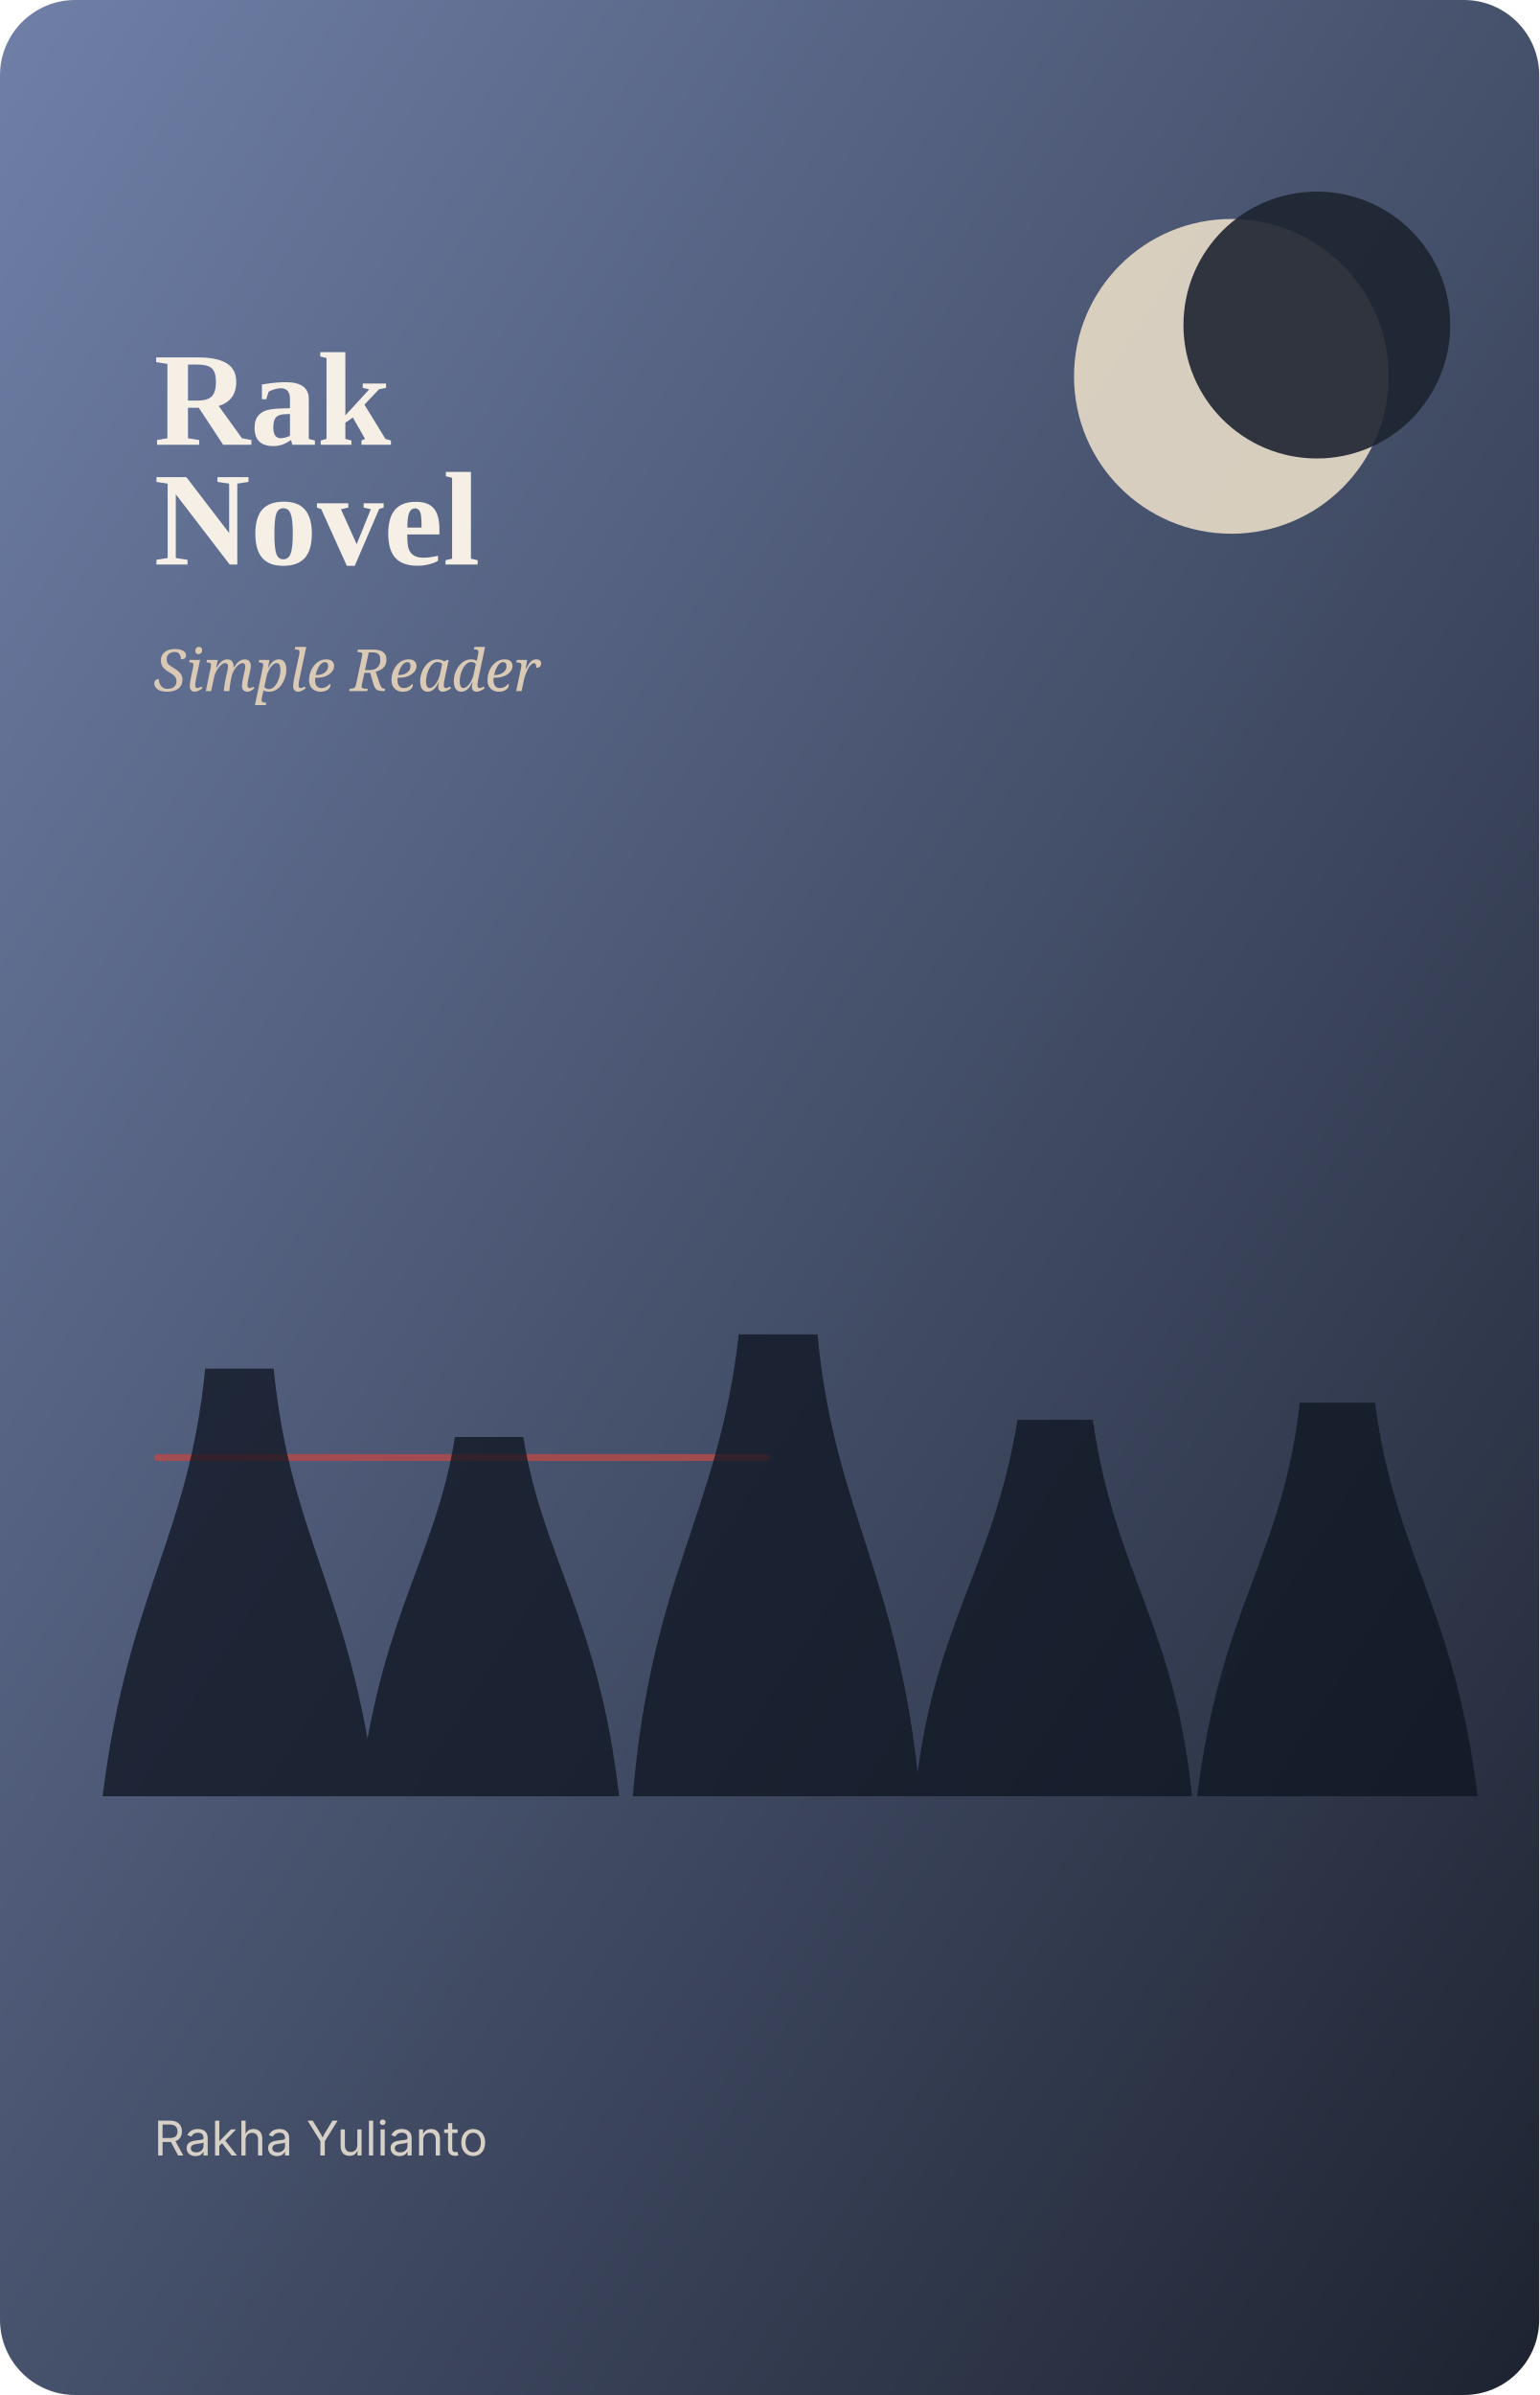
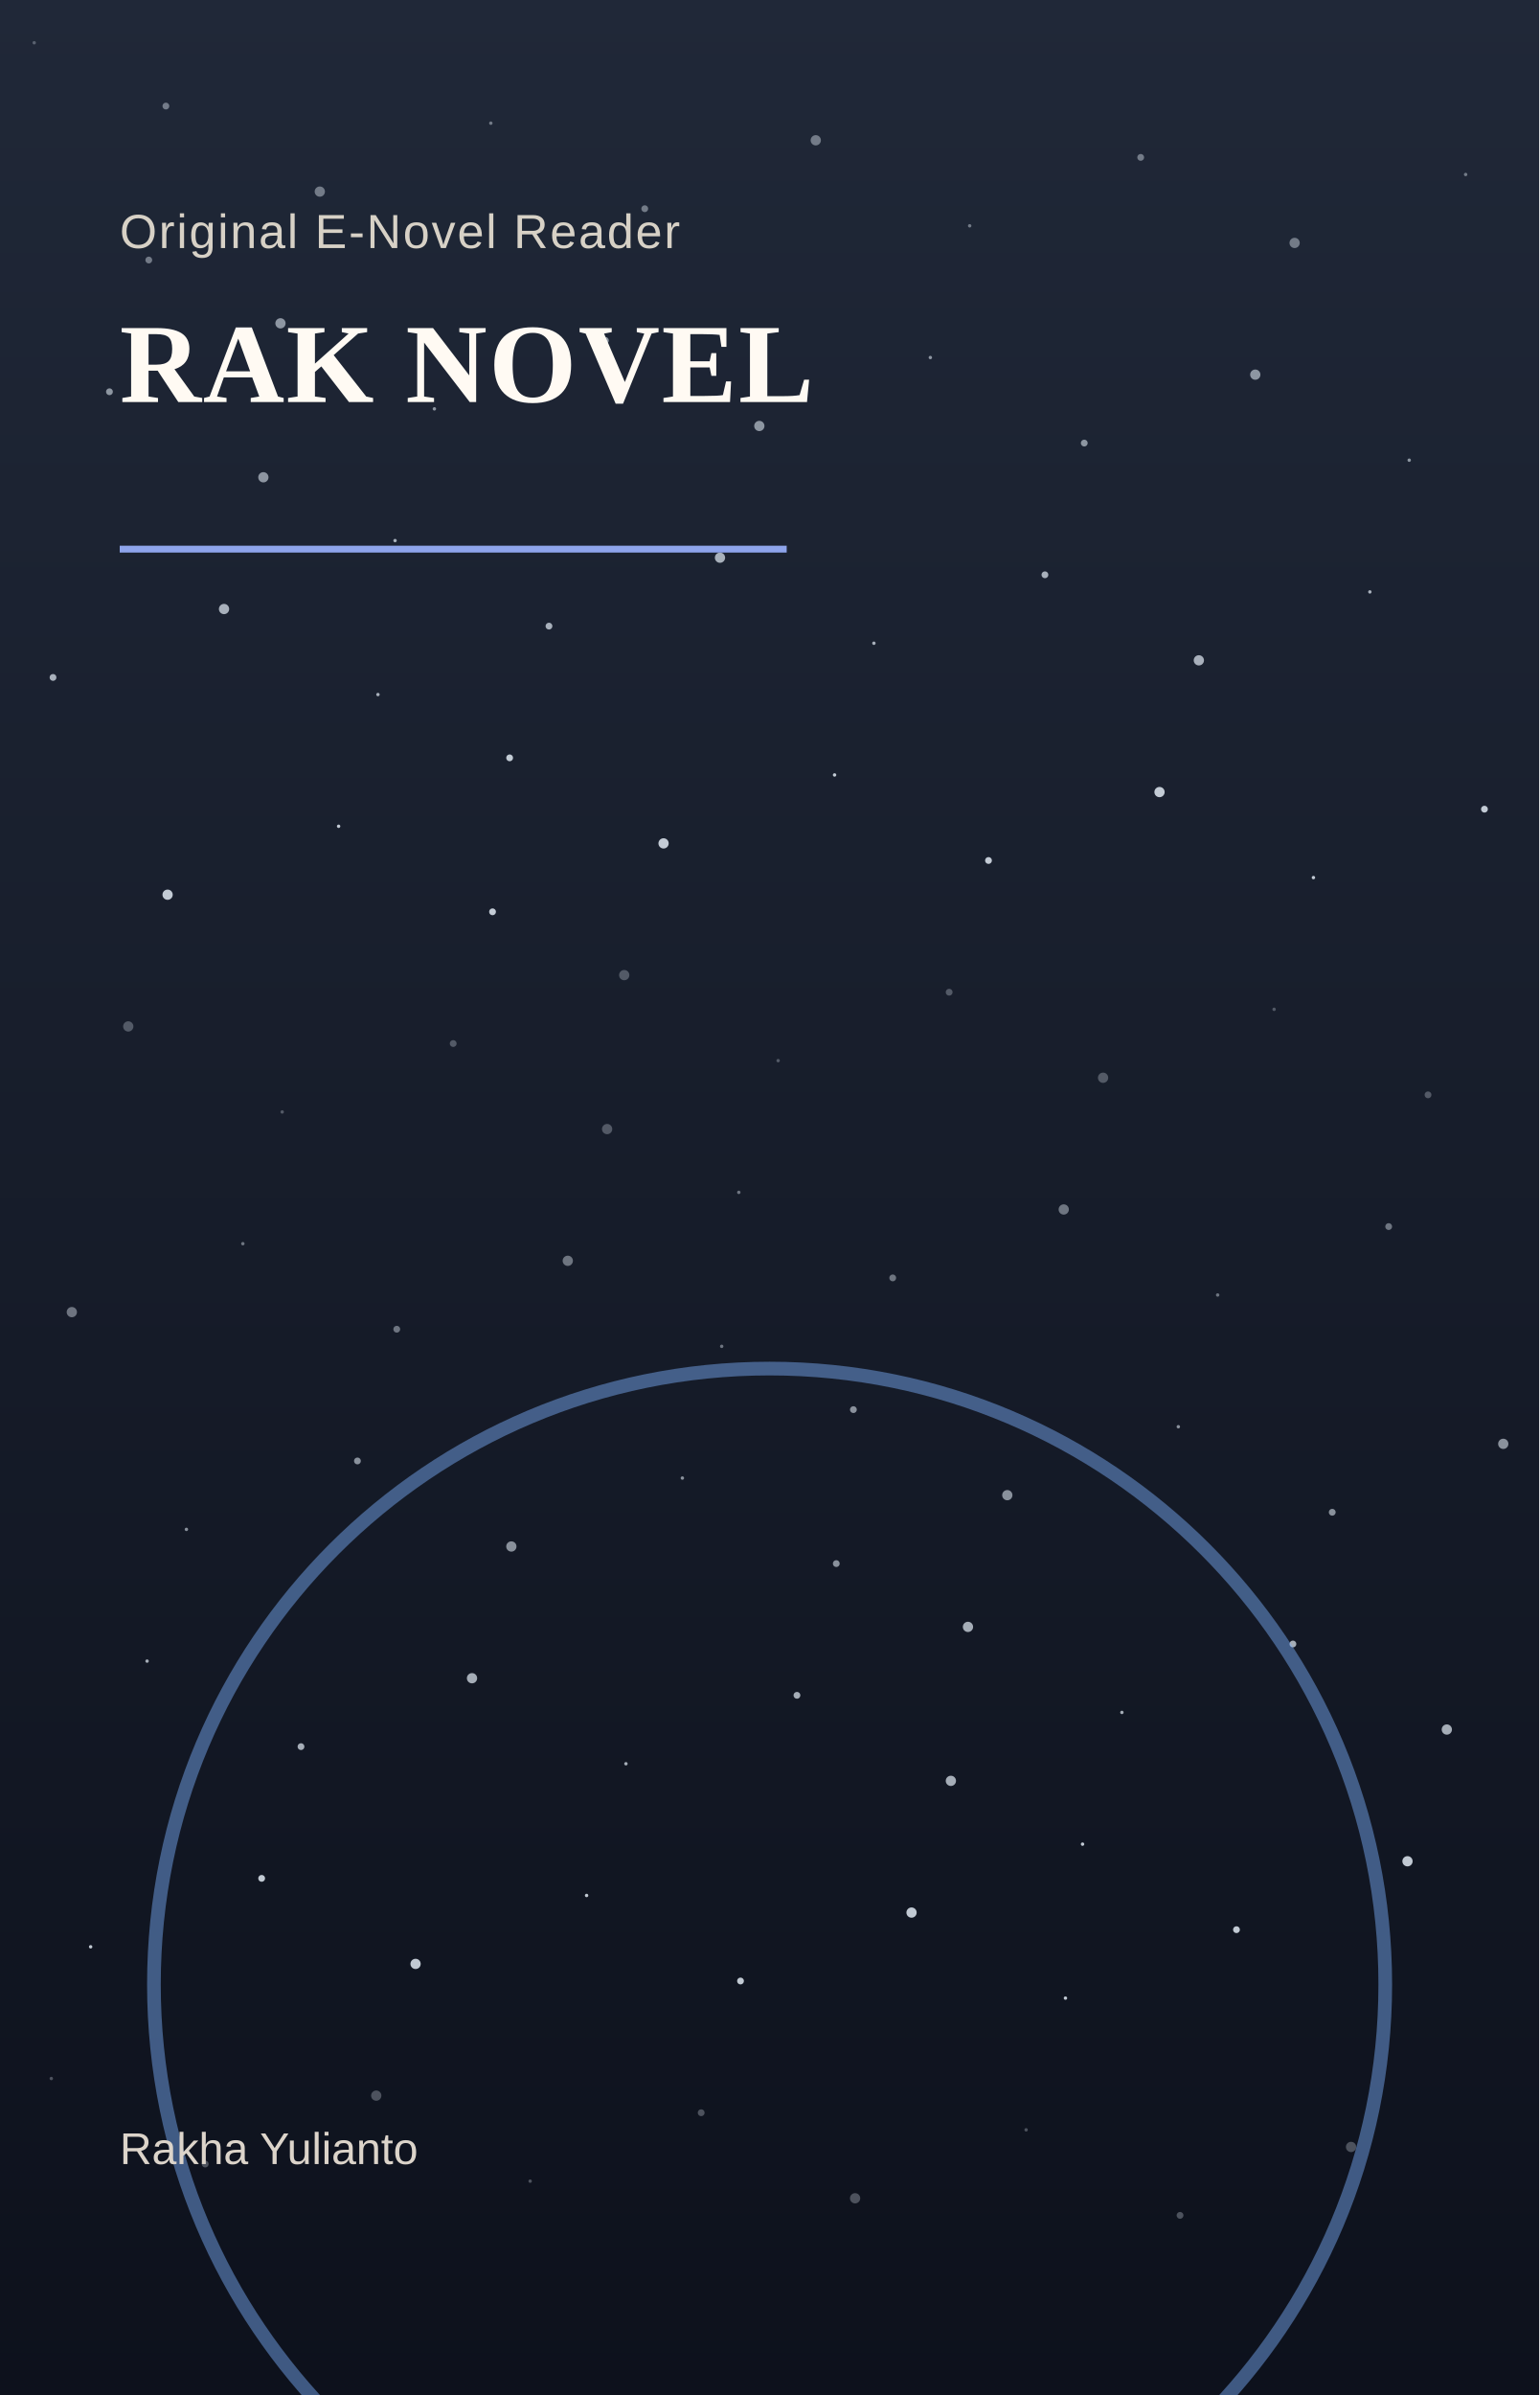
<svg xmlns="http://www.w3.org/2000/svg" width="900" height="1400" viewBox="0 0 900 1400">
  <defs>
-     <linearGradient id="g" x1="0" y1="0" x2="1" y2="1">
-       <stop offset="0%" stop-color="#6f7fa7" />
-       <stop offset="100%" stop-color="#1d2330" />
+     <linearGradient id="bg" x1="0" y1="0" x2="0" y2="1">
+       <stop offset="0%" stop-color="#202838" />
+       <stop offset="100%" stop-color="#0d111c" />
    </linearGradient>
+     <style>
+       .title { font-family: Georgia, 'Times New Roman', serif; font-size: 66px; font-weight: 800; fill: #fffaf3; letter-spacing: 1px; }
+       .subtitle { font-family: Arial, sans-serif; font-size: 28px; fill: #d7d1c6; letter-spacing: 1.1px; }
+       .author { font-family: Arial, sans-serif; font-size: 26px; fill: #dcd4ca; }
+     </style>
  </defs>
-   <rect width="900" height="1400" rx="44" fill="url(#g)" />
-   <circle cx="720" cy="220" r="92" fill="#e8dcc8" opacity="0.9" />
-   <circle cx="770" cy="190" r="78" fill="#1d2330" opacity="0.9" />
-   <rect x="90" y="850" width="360" height="4" rx="2" fill="#b04a4a" opacity="0.85" />
-   <text x="90" y="260" fill="#f5efe6" font-family="Georgia, 'Times New Roman', serif" font-weight="700" font-size="78">Rak</text>
-   <text x="90" y="330" fill="#f5efe6" font-family="Georgia, 'Times New Roman', serif" font-weight="700" font-size="78">Novel</text>
-   <text x="90" y="404" fill="#d9c9b5" font-family="Georgia, serif" font-style="italic" font-size="34">Simple Reader</text>
-   <g fill="#0d1420" opacity="0.75">
-     <path d="M60 1050 C 75 930, 110 900, 120 800 L160 800 C170 900,205 930,220 1050 Z" />
-     <path d="M210 1050 C 222 945, 255 910, 266 840 L306 840 C317 910,350 945,362 1050 Z" />
-     <path d="M370 1050 C 381 920, 420 885, 432 780 L478 780 C488 885,526 920,538 1050 Z" />
-     <path d="M535 1050 C 545 950, 580 920, 595 830 L639 830 C652 920,687 950,697 1050 Z" />
-     <path d="M700 1050 C 714 938, 750 910, 760 820 L804 820 C816 910,850 938,864 1050 Z" />
-   </g>
-   <text x="90" y="1260" fill="#d7d0c6" font-family="Inter, Arial, sans-serif" font-size="28">Rakha Yulianto</text>
+   <rect width="900" height="1400" fill="url(#bg)" />
+   <circle cx="20" cy="25" r="1" fill="#edf6ff" opacity="0.28" />
+   <circle cx="87" cy="152" r="2" fill="#edf6ff" opacity="0.41" />
+   <circle cx="154" cy="279" r="3" fill="#edf6ff" opacity="0.54" />
+   <circle cx="221" cy="406" r="1" fill="#edf6ff" opacity="0.67" />
+   <circle cx="288" cy="533" r="2" fill="#edf6ff" opacity="0.80" />
+   <circle cx="355" cy="660" r="3" fill="#edf6ff" opacity="0.28" />
+   <circle cx="422" cy="787" r="1" fill="#edf6ff" opacity="0.41" />
+   <circle cx="489" cy="914" r="2" fill="#edf6ff" opacity="0.54" />
+   <circle cx="556" cy="1041" r="3" fill="#edf6ff" opacity="0.67" />
+   <circle cx="623" cy="1168" r="1" fill="#edf6ff" opacity="0.80" />
+   <circle cx="690" cy="1295" r="2" fill="#edf6ff" opacity="0.28" />
+   <circle cx="757" cy="142" r="3" fill="#edf6ff" opacity="0.41" />
+   <circle cx="824" cy="269" r="1" fill="#edf6ff" opacity="0.54" />
+   <circle cx="31" cy="396" r="2" fill="#edf6ff" opacity="0.67" />
+   <circle cx="98" cy="523" r="3" fill="#edf6ff" opacity="0.80" />
+   <circle cx="165" cy="650" r="1" fill="#edf6ff" opacity="0.28" />
+   <circle cx="232" cy="777" r="2" fill="#edf6ff" opacity="0.41" />
+   <circle cx="299" cy="904" r="3" fill="#edf6ff" opacity="0.54" />
+   <circle cx="366" cy="1031" r="1" fill="#edf6ff" opacity="0.67" />
+   <circle cx="433" cy="1158" r="2" fill="#edf6ff" opacity="0.80" />
+   <circle cx="500" cy="1285" r="3" fill="#edf6ff" opacity="0.28" />
+   <circle cx="567" cy="132" r="1" fill="#edf6ff" opacity="0.41" />
+   <circle cx="634" cy="259" r="2" fill="#edf6ff" opacity="0.54" />
+   <circle cx="701" cy="386" r="3" fill="#edf6ff" opacity="0.67" />
+   <circle cx="768" cy="513" r="1" fill="#edf6ff" opacity="0.80" />
+   <circle cx="835" cy="640" r="2" fill="#edf6ff" opacity="0.28" />
+   <circle cx="42" cy="767" r="3" fill="#edf6ff" opacity="0.41" />
+   <circle cx="109" cy="894" r="1" fill="#edf6ff" opacity="0.54" />
+   <circle cx="176" cy="1021" r="2" fill="#edf6ff" opacity="0.67" />
+   <circle cx="243" cy="1148" r="3" fill="#edf6ff" opacity="0.80" />
+   <circle cx="310" cy="1275" r="1" fill="#edf6ff" opacity="0.28" />
+   <circle cx="377" cy="122" r="2" fill="#edf6ff" opacity="0.41" />
+   <circle cx="444" cy="249" r="3" fill="#edf6ff" opacity="0.54" />
+   <circle cx="511" cy="376" r="1" fill="#edf6ff" opacity="0.67" />
+   <circle cx="578" cy="503" r="2" fill="#edf6ff" opacity="0.80" />
+   <circle cx="645" cy="630" r="3" fill="#edf6ff" opacity="0.28" />
+   <circle cx="712" cy="757" r="1" fill="#edf6ff" opacity="0.41" />
+   <circle cx="779" cy="884" r="2" fill="#edf6ff" opacity="0.54" />
+   <circle cx="846" cy="1011" r="3" fill="#edf6ff" opacity="0.67" />
+   <circle cx="53" cy="1138" r="1" fill="#edf6ff" opacity="0.80" />
+   <circle cx="120" cy="1265" r="2" fill="#edf6ff" opacity="0.28" />
+   <circle cx="187" cy="112" r="3" fill="#edf6ff" opacity="0.41" />
+   <circle cx="254" cy="239" r="1" fill="#edf6ff" opacity="0.54" />
+   <circle cx="321" cy="366" r="2" fill="#edf6ff" opacity="0.67" />
+   <circle cx="388" cy="493" r="3" fill="#edf6ff" opacity="0.80" />
+   <circle cx="455" cy="620" r="1" fill="#edf6ff" opacity="0.28" />
+   <circle cx="522" cy="747" r="2" fill="#edf6ff" opacity="0.41" />
+   <circle cx="589" cy="874" r="3" fill="#edf6ff" opacity="0.54" />
+   <circle cx="656" cy="1001" r="1" fill="#edf6ff" opacity="0.67" />
+   <circle cx="723" cy="1128" r="2" fill="#edf6ff" opacity="0.80" />
+   <circle cx="790" cy="1255" r="3" fill="#edf6ff" opacity="0.28" />
+   <circle cx="857" cy="102" r="1" fill="#edf6ff" opacity="0.41" />
+   <circle cx="64" cy="229" r="2" fill="#edf6ff" opacity="0.54" />
+   <circle cx="131" cy="356" r="3" fill="#edf6ff" opacity="0.67" />
+   <circle cx="198" cy="483" r="1" fill="#edf6ff" opacity="0.80" />
+   <circle cx="265" cy="610" r="2" fill="#edf6ff" opacity="0.28" />
+   <circle cx="332" cy="737" r="3" fill="#edf6ff" opacity="0.41" />
+   <circle cx="399" cy="864" r="1" fill="#edf6ff" opacity="0.54" />
+   <circle cx="466" cy="991" r="2" fill="#edf6ff" opacity="0.67" />
+   <circle cx="533" cy="1118" r="3" fill="#edf6ff" opacity="0.80" />
+   <circle cx="600" cy="1245" r="1" fill="#edf6ff" opacity="0.28" />
+   <circle cx="667" cy="92" r="2" fill="#edf6ff" opacity="0.41" />
+   <circle cx="734" cy="219" r="3" fill="#edf6ff" opacity="0.54" />
+   <circle cx="801" cy="346" r="1" fill="#edf6ff" opacity="0.67" />
+   <circle cx="868" cy="473" r="2" fill="#edf6ff" opacity="0.80" />
+   <circle cx="75" cy="600" r="3" fill="#edf6ff" opacity="0.28" />
+   <circle cx="142" cy="727" r="1" fill="#edf6ff" opacity="0.41" />
+   <circle cx="209" cy="854" r="2" fill="#edf6ff" opacity="0.54" />
+   <circle cx="276" cy="981" r="3" fill="#edf6ff" opacity="0.67" />
+   <circle cx="343" cy="1108" r="1" fill="#edf6ff" opacity="0.80" />
+   <circle cx="410" cy="1235" r="2" fill="#edf6ff" opacity="0.28" />
+   <circle cx="477" cy="82" r="3" fill="#edf6ff" opacity="0.41" />
+   <circle cx="544" cy="209" r="1" fill="#edf6ff" opacity="0.54" />
+   <circle cx="611" cy="336" r="2" fill="#edf6ff" opacity="0.67" />
+   <circle cx="678" cy="463" r="3" fill="#edf6ff" opacity="0.80" />
+   <circle cx="745" cy="590" r="1" fill="#edf6ff" opacity="0.28" />
+   <circle cx="812" cy="717" r="2" fill="#edf6ff" opacity="0.41" />
+   <circle cx="879" cy="844" r="3" fill="#edf6ff" opacity="0.54" />
+   <circle cx="86" cy="971" r="1" fill="#edf6ff" opacity="0.67" />
+   <circle cx="153" cy="1098" r="2" fill="#edf6ff" opacity="0.80" />
+   <circle cx="220" cy="1225" r="3" fill="#edf6ff" opacity="0.28" />
+   <circle cx="287" cy="72" r="1" fill="#edf6ff" opacity="0.41" />
+   <circle cx="354" cy="199" r="2" fill="#edf6ff" opacity="0.54" />
+   <circle cx="421" cy="326" r="3" fill="#edf6ff" opacity="0.67" />
+   <circle cx="488" cy="453" r="1" fill="#edf6ff" opacity="0.80" />
+   <circle cx="555" cy="580" r="2" fill="#edf6ff" opacity="0.28" />
+   <circle cx="622" cy="707" r="3" fill="#edf6ff" opacity="0.41" />
+   <circle cx="689" cy="834" r="1" fill="#edf6ff" opacity="0.54" />
+   <circle cx="756" cy="961" r="2" fill="#edf6ff" opacity="0.67" />
+   <circle cx="823" cy="1088" r="3" fill="#edf6ff" opacity="0.80" />
+   <circle cx="30" cy="1215" r="1" fill="#edf6ff" opacity="0.28" />
+   <circle cx="97" cy="62" r="2" fill="#edf6ff" opacity="0.41" />
+   <circle cx="164" cy="189" r="3" fill="#edf6ff" opacity="0.54" />
+   <circle cx="231" cy="316" r="1" fill="#edf6ff" opacity="0.67" />
+   <circle cx="298" cy="443" r="2" fill="#edf6ff" opacity="0.80" />
+   <circle cx="365" cy="570" r="3" fill="#edf6ff" opacity="0.28" />
+   <circle cx="432" cy="697" r="1" fill="#edf6ff" opacity="0.41" />
+   <circle cx="499" cy="824" r="2" fill="#edf6ff" opacity="0.54" />
+   <circle cx="566" cy="951" r="3" fill="#edf6ff" opacity="0.67" />
+   <circle cx="633" cy="1078" r="1" fill="#edf6ff" opacity="0.80" />
+   <circle cx="450" cy="1160" r="360" fill="none" stroke="#7db2ff" stroke-width="8" opacity=".45" />
+   <text x="70" y="145" class="subtitle">Original E-Novel Reader</text>
+   <text x="70" y="235" class="title">RAK NOVEL</text>
+   <rect x="70" y="319" width="390" height="4" fill="#9ab2ff" opacity=".9" />
+   <text x="70" y="1265" class="author">Rakha Yulianto</text>
</svg>
